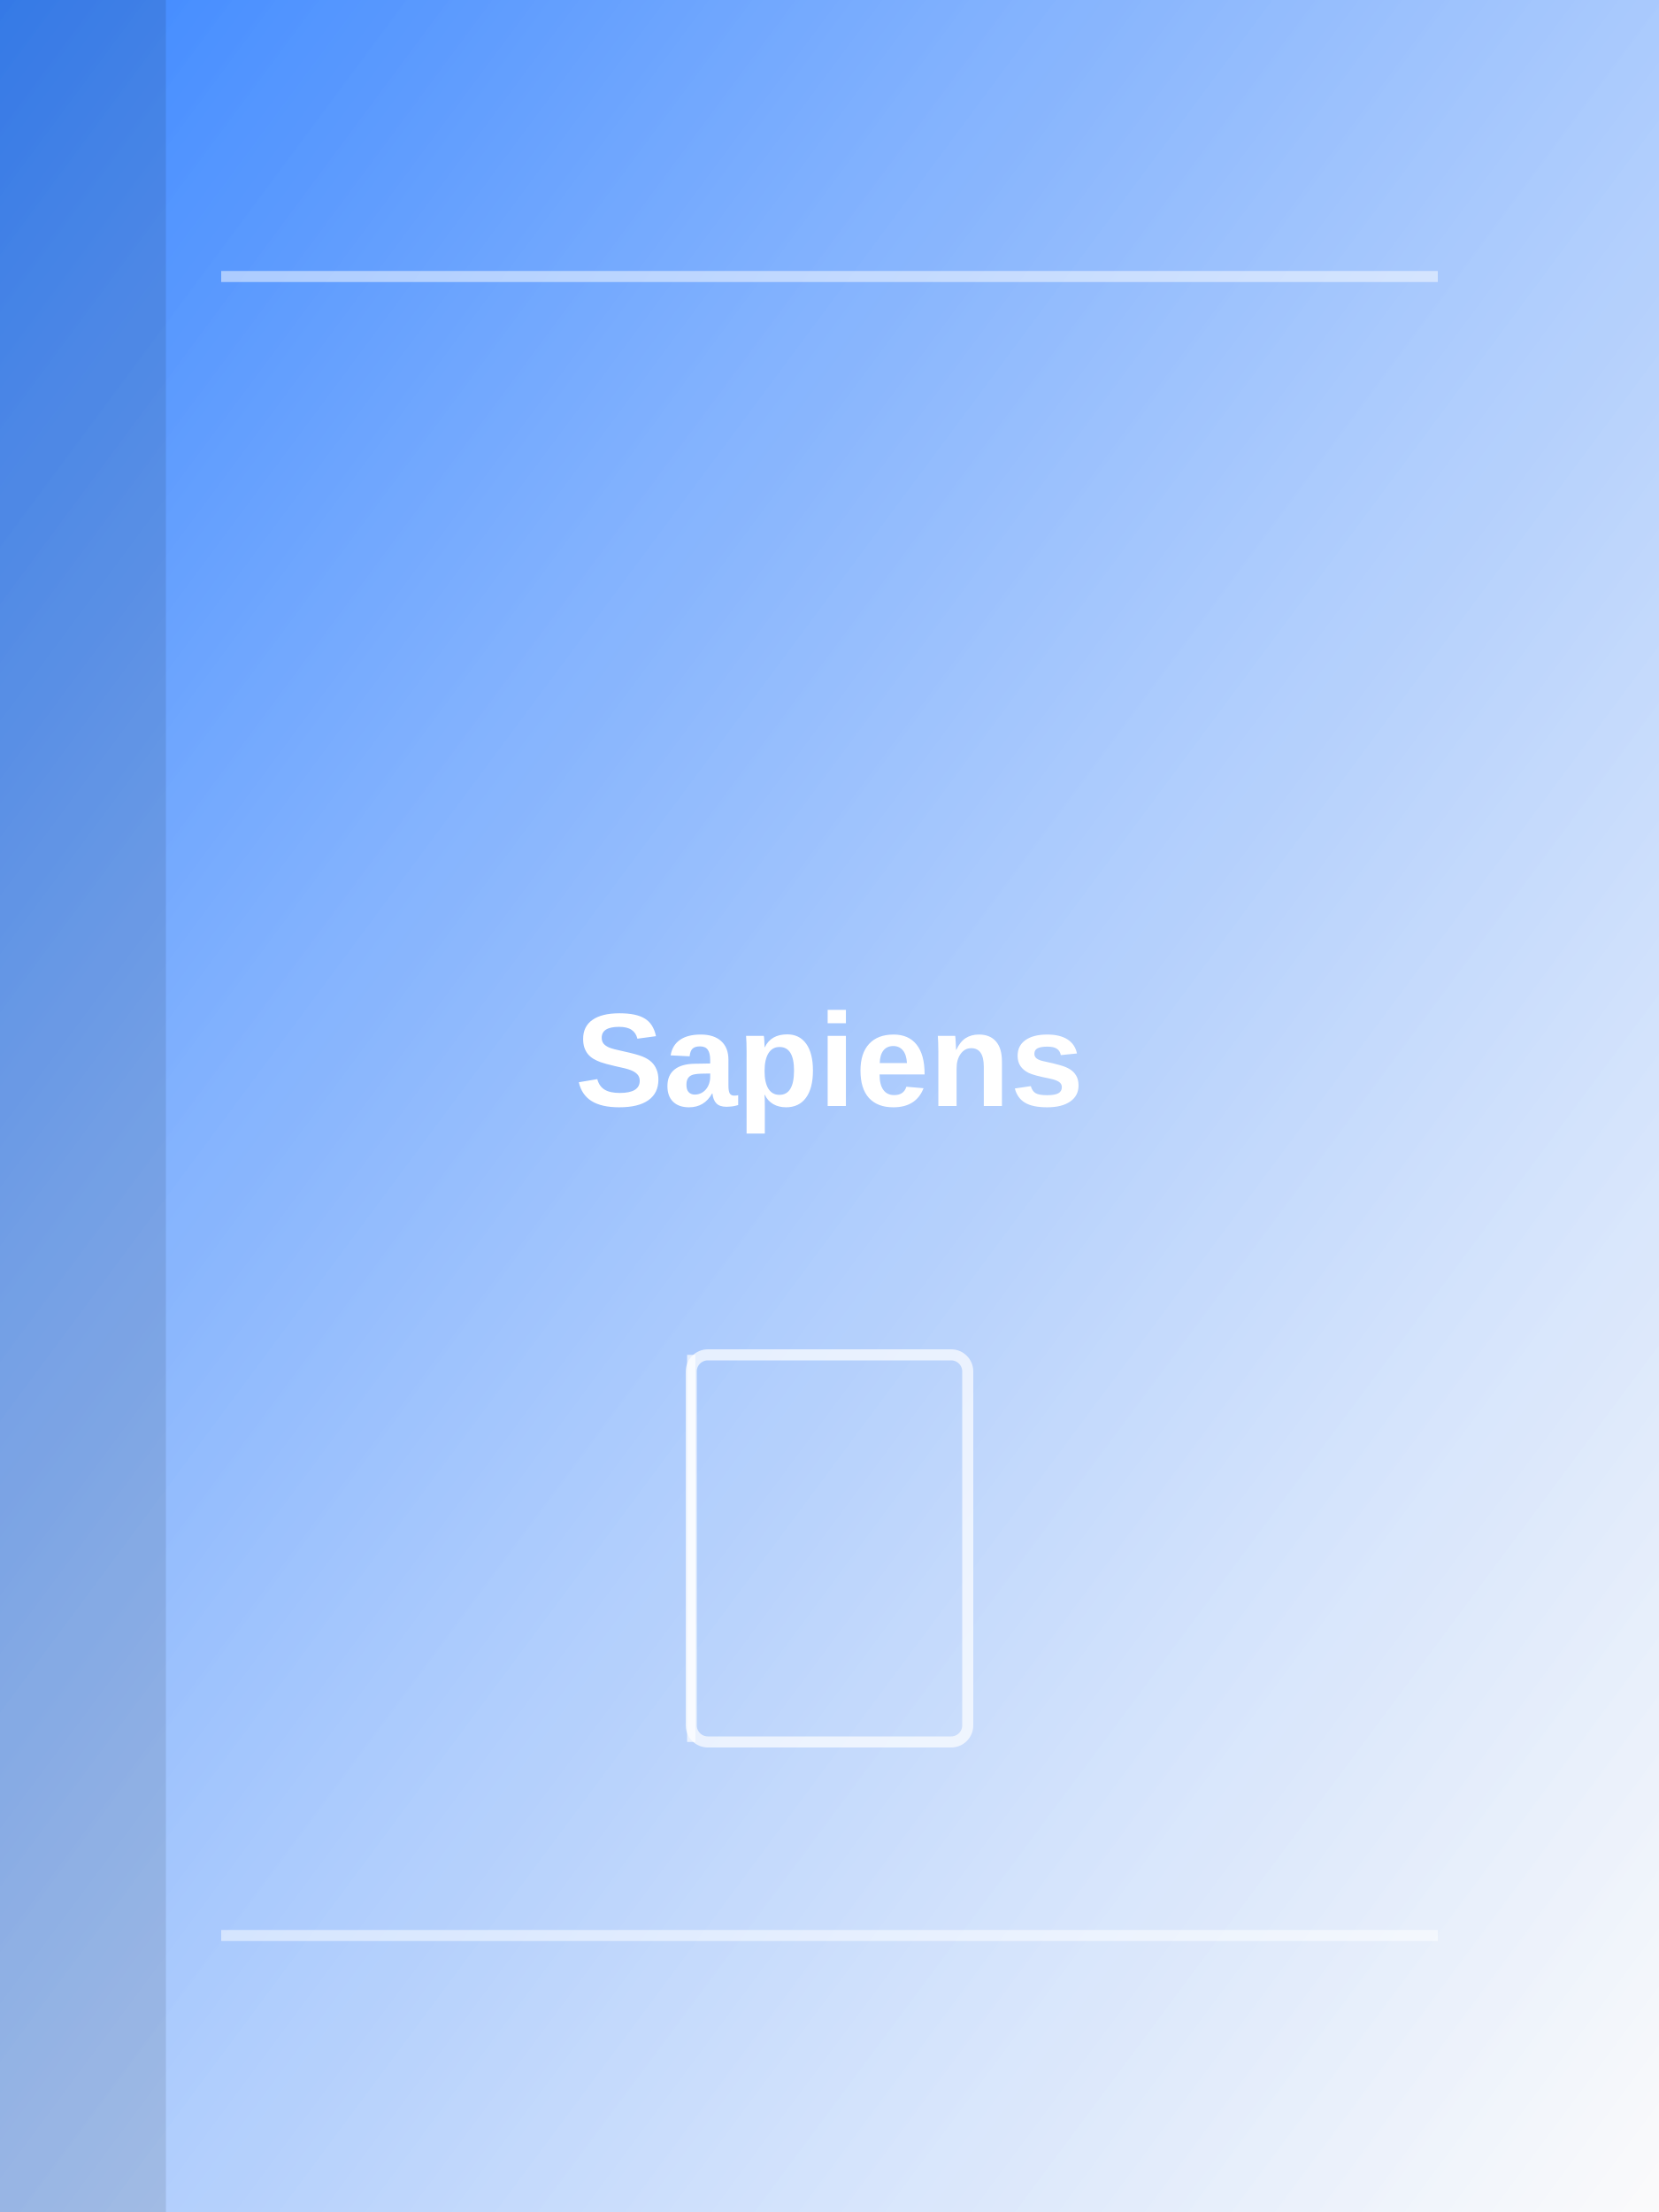
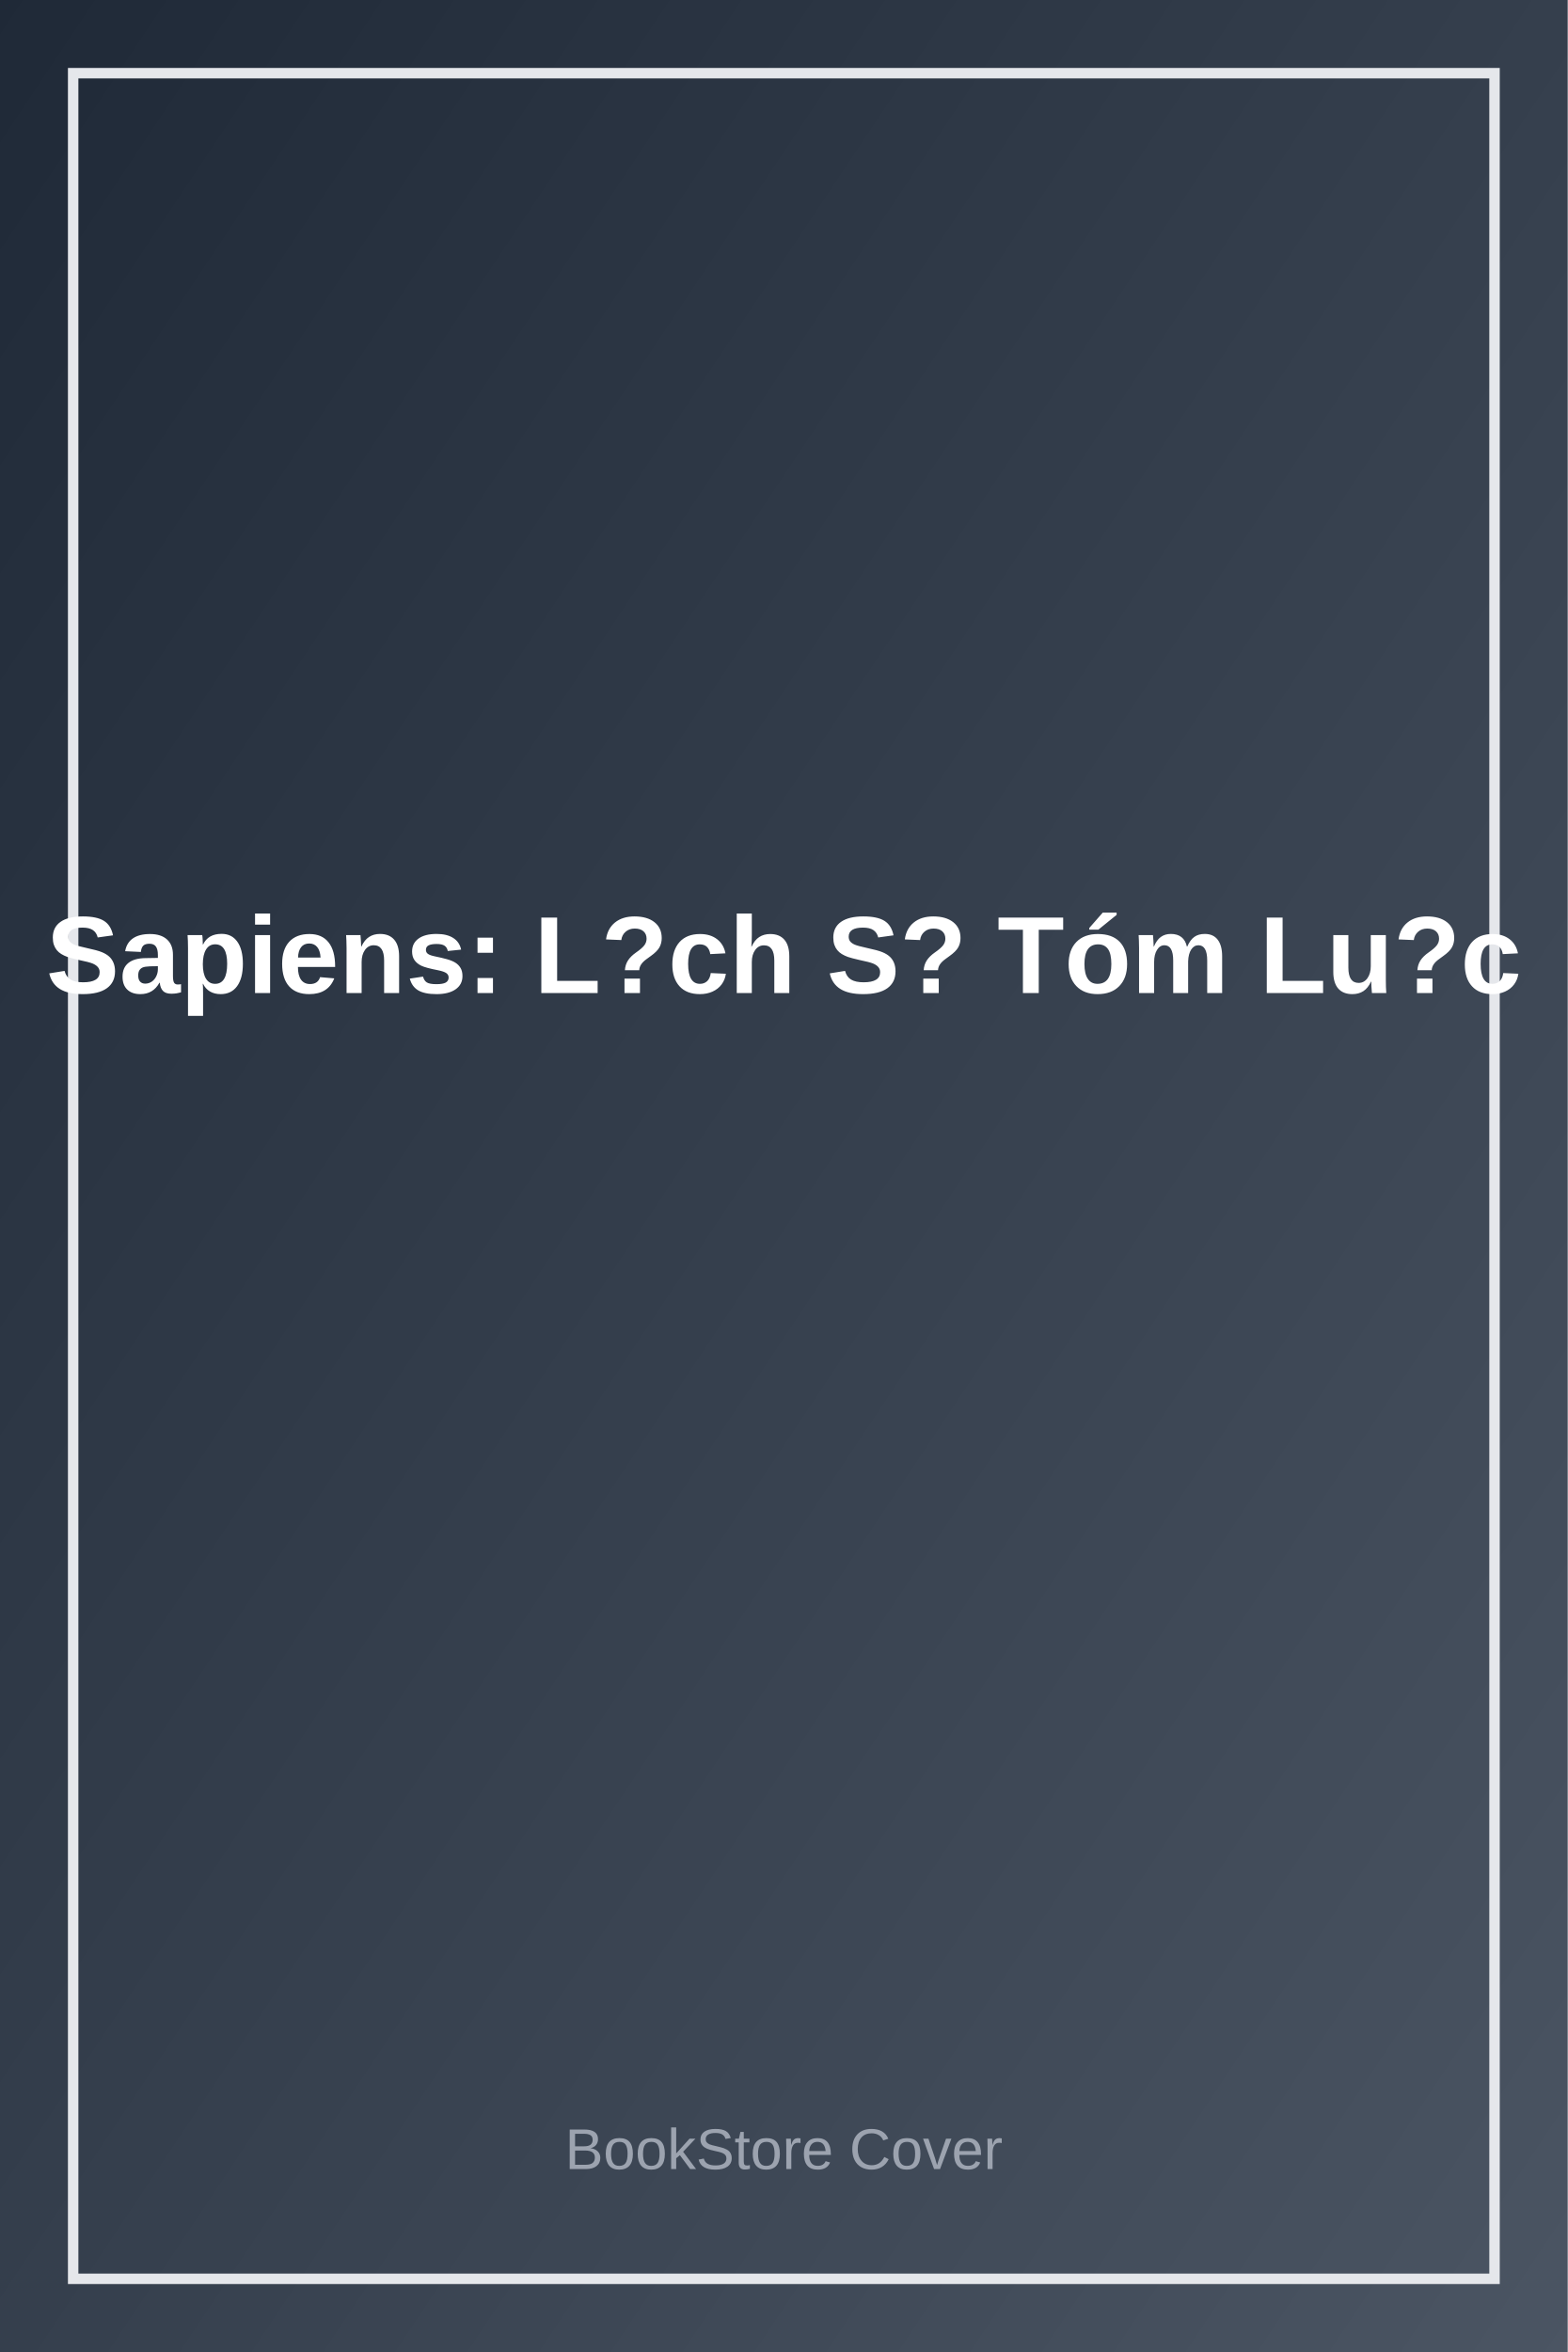
- <svg xmlns="http://www.w3.org/2000/svg" width="300" height="400" viewBox="0 0 300 400">
+ <svg xmlns="http://www.w3.org/2000/svg" width="600" height="900" viewBox="0 0 600 900">
  <defs>
-     <linearGradient id="grad_sapiens" x1="0%" y1="0%" x2="100%" y2="100%">
-       <stop offset="0%" style="stop-color:#3A86FF;stop-opacity:1" />
-       <stop offset="100%" style="stop-color:#ffffff;stop-opacity:0.7" />
+     <linearGradient id="g" x1="0" y1="0" x2="1" y2="1">
+       <stop offset="0%" stop-color="#1f2937" />
+       <stop offset="100%" stop-color="#4b5563" />
    </linearGradient>
  </defs>
-   <rect width="300" height="400" fill="url(#grad_sapiens)" />
-   <rect x="0" y="0" width="30" height="400" fill="#000000" opacity="0.1" />
-   <line x1="40" y1="50" x2="260" y2="50" stroke="#ffffff" stroke-width="2" opacity="0.5" />
-   <line x1="40" y1="350" x2="260" y2="350" stroke="#ffffff" stroke-width="2" opacity="0.5" />
-   <text x="150" y="200" font-family="Arial, sans-serif" font-size="24" font-weight="bold" fill="#ffffff" text-anchor="middle">
-     Sapiens
-   </text>
-   <g transform="translate(150, 280)">
-     <rect x="-25" y="-35" width="50" height="70" fill="none" stroke="#ffffff" stroke-width="2" rx="3" opacity="0.7" />
-     <line x1="-25" y1="-35" x2="-25" y2="35" stroke="#ffffff" stroke-width="1.5" opacity="0.7" />
-   </g>
+   <rect width="600" height="900" fill="url(#g)" />
+   <rect x="28" y="28" width="544" height="844" fill="none" stroke="#e5e7eb" stroke-width="4" />
+   <text x="300" y="380" fill="#ffffff" text-anchor="middle" font-family="Segoe UI, Arial" font-size="42" font-weight="700">Sapiens: L?ch S? Tóm Lu?c</text>
+   <text x="300" y="460" fill="#d1d5db" text-anchor="middle" font-family="Segoe UI, Arial" font-size="28" />
+   <text x="300" y="830" fill="#9ca3af" text-anchor="middle" font-family="Segoe UI, Arial" font-size="22">BookStore Cover</text>
</svg>
